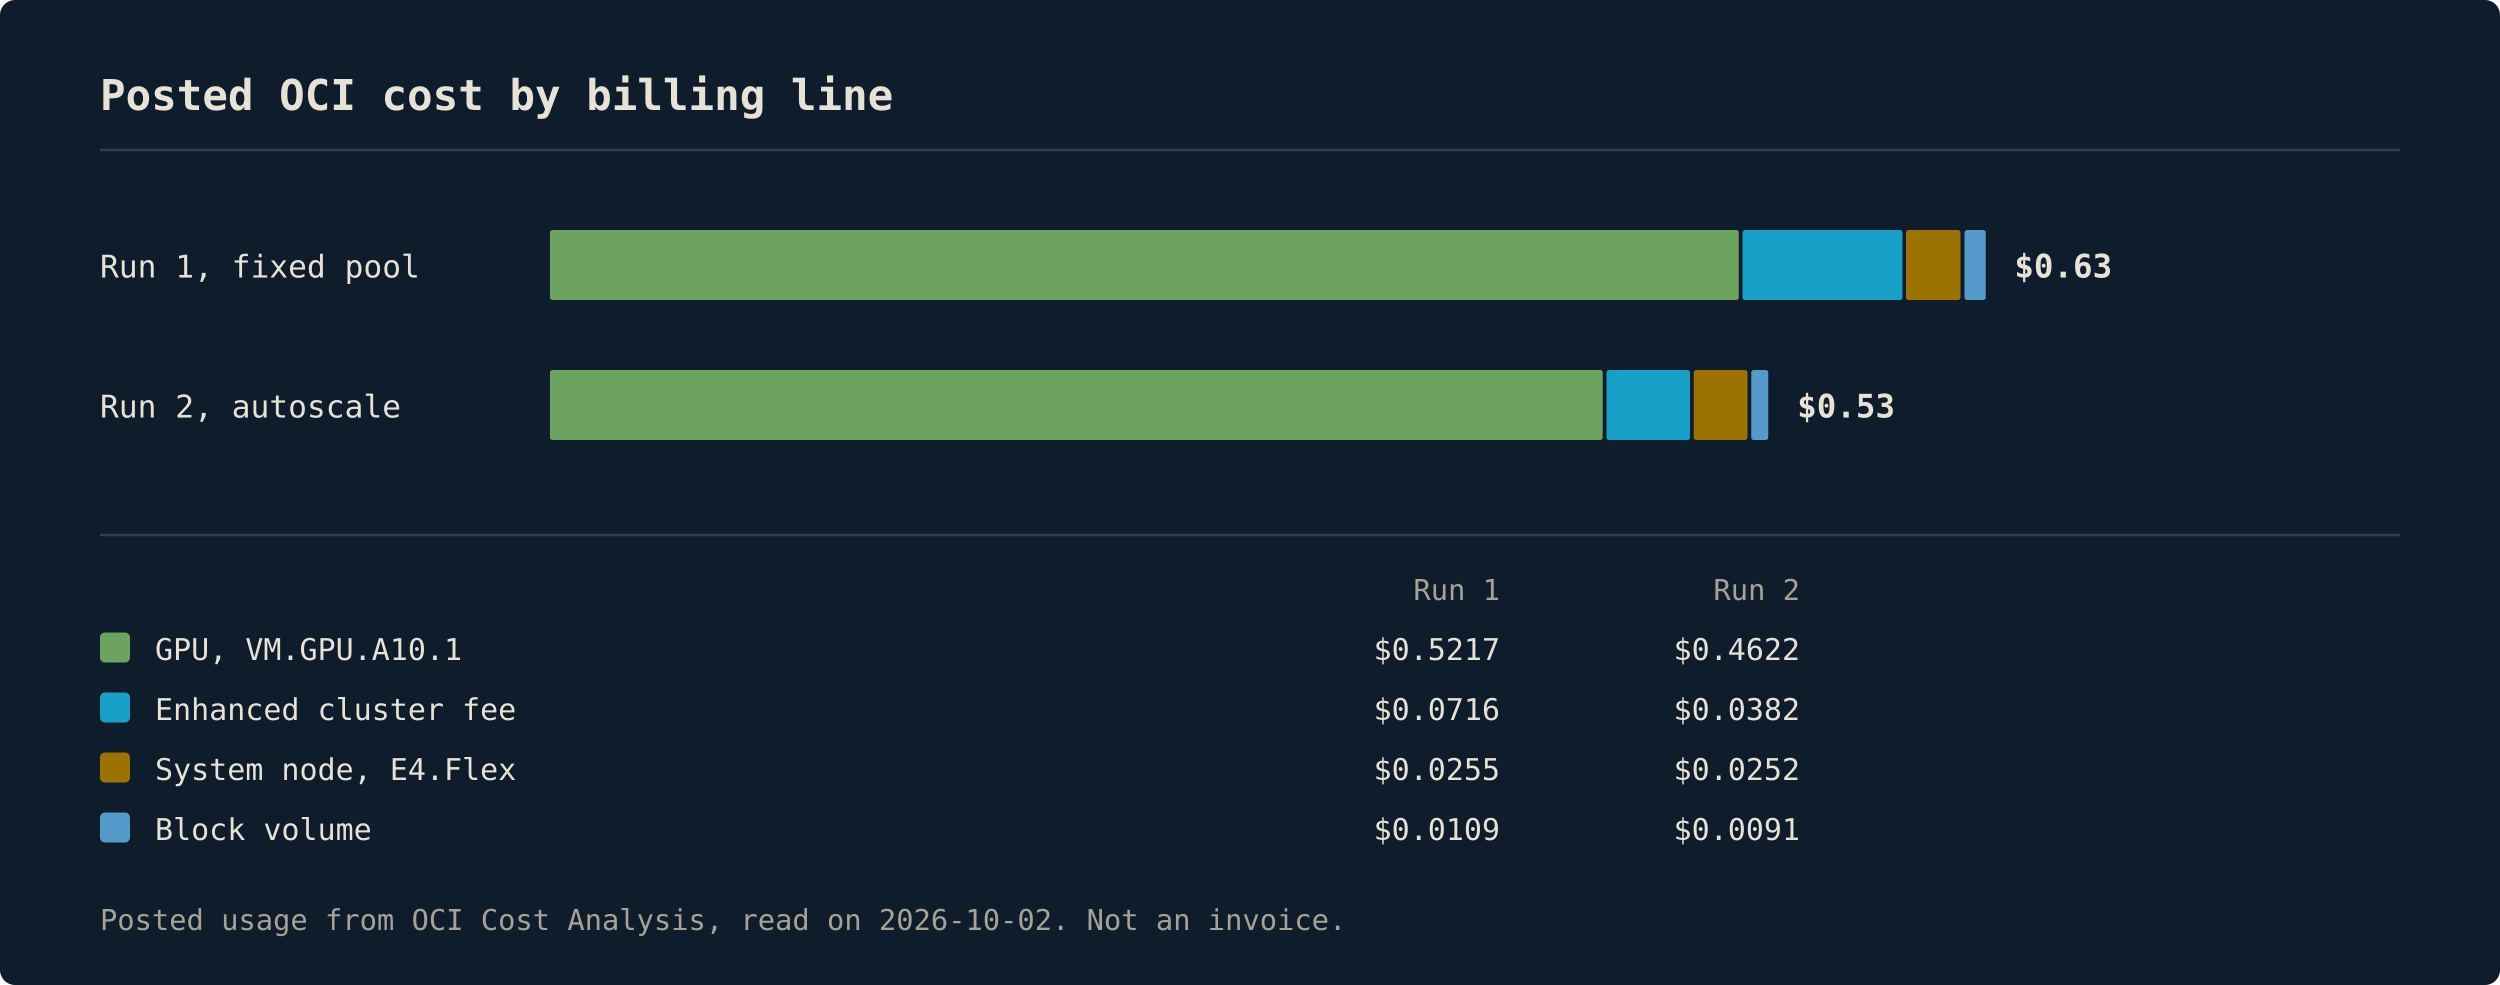
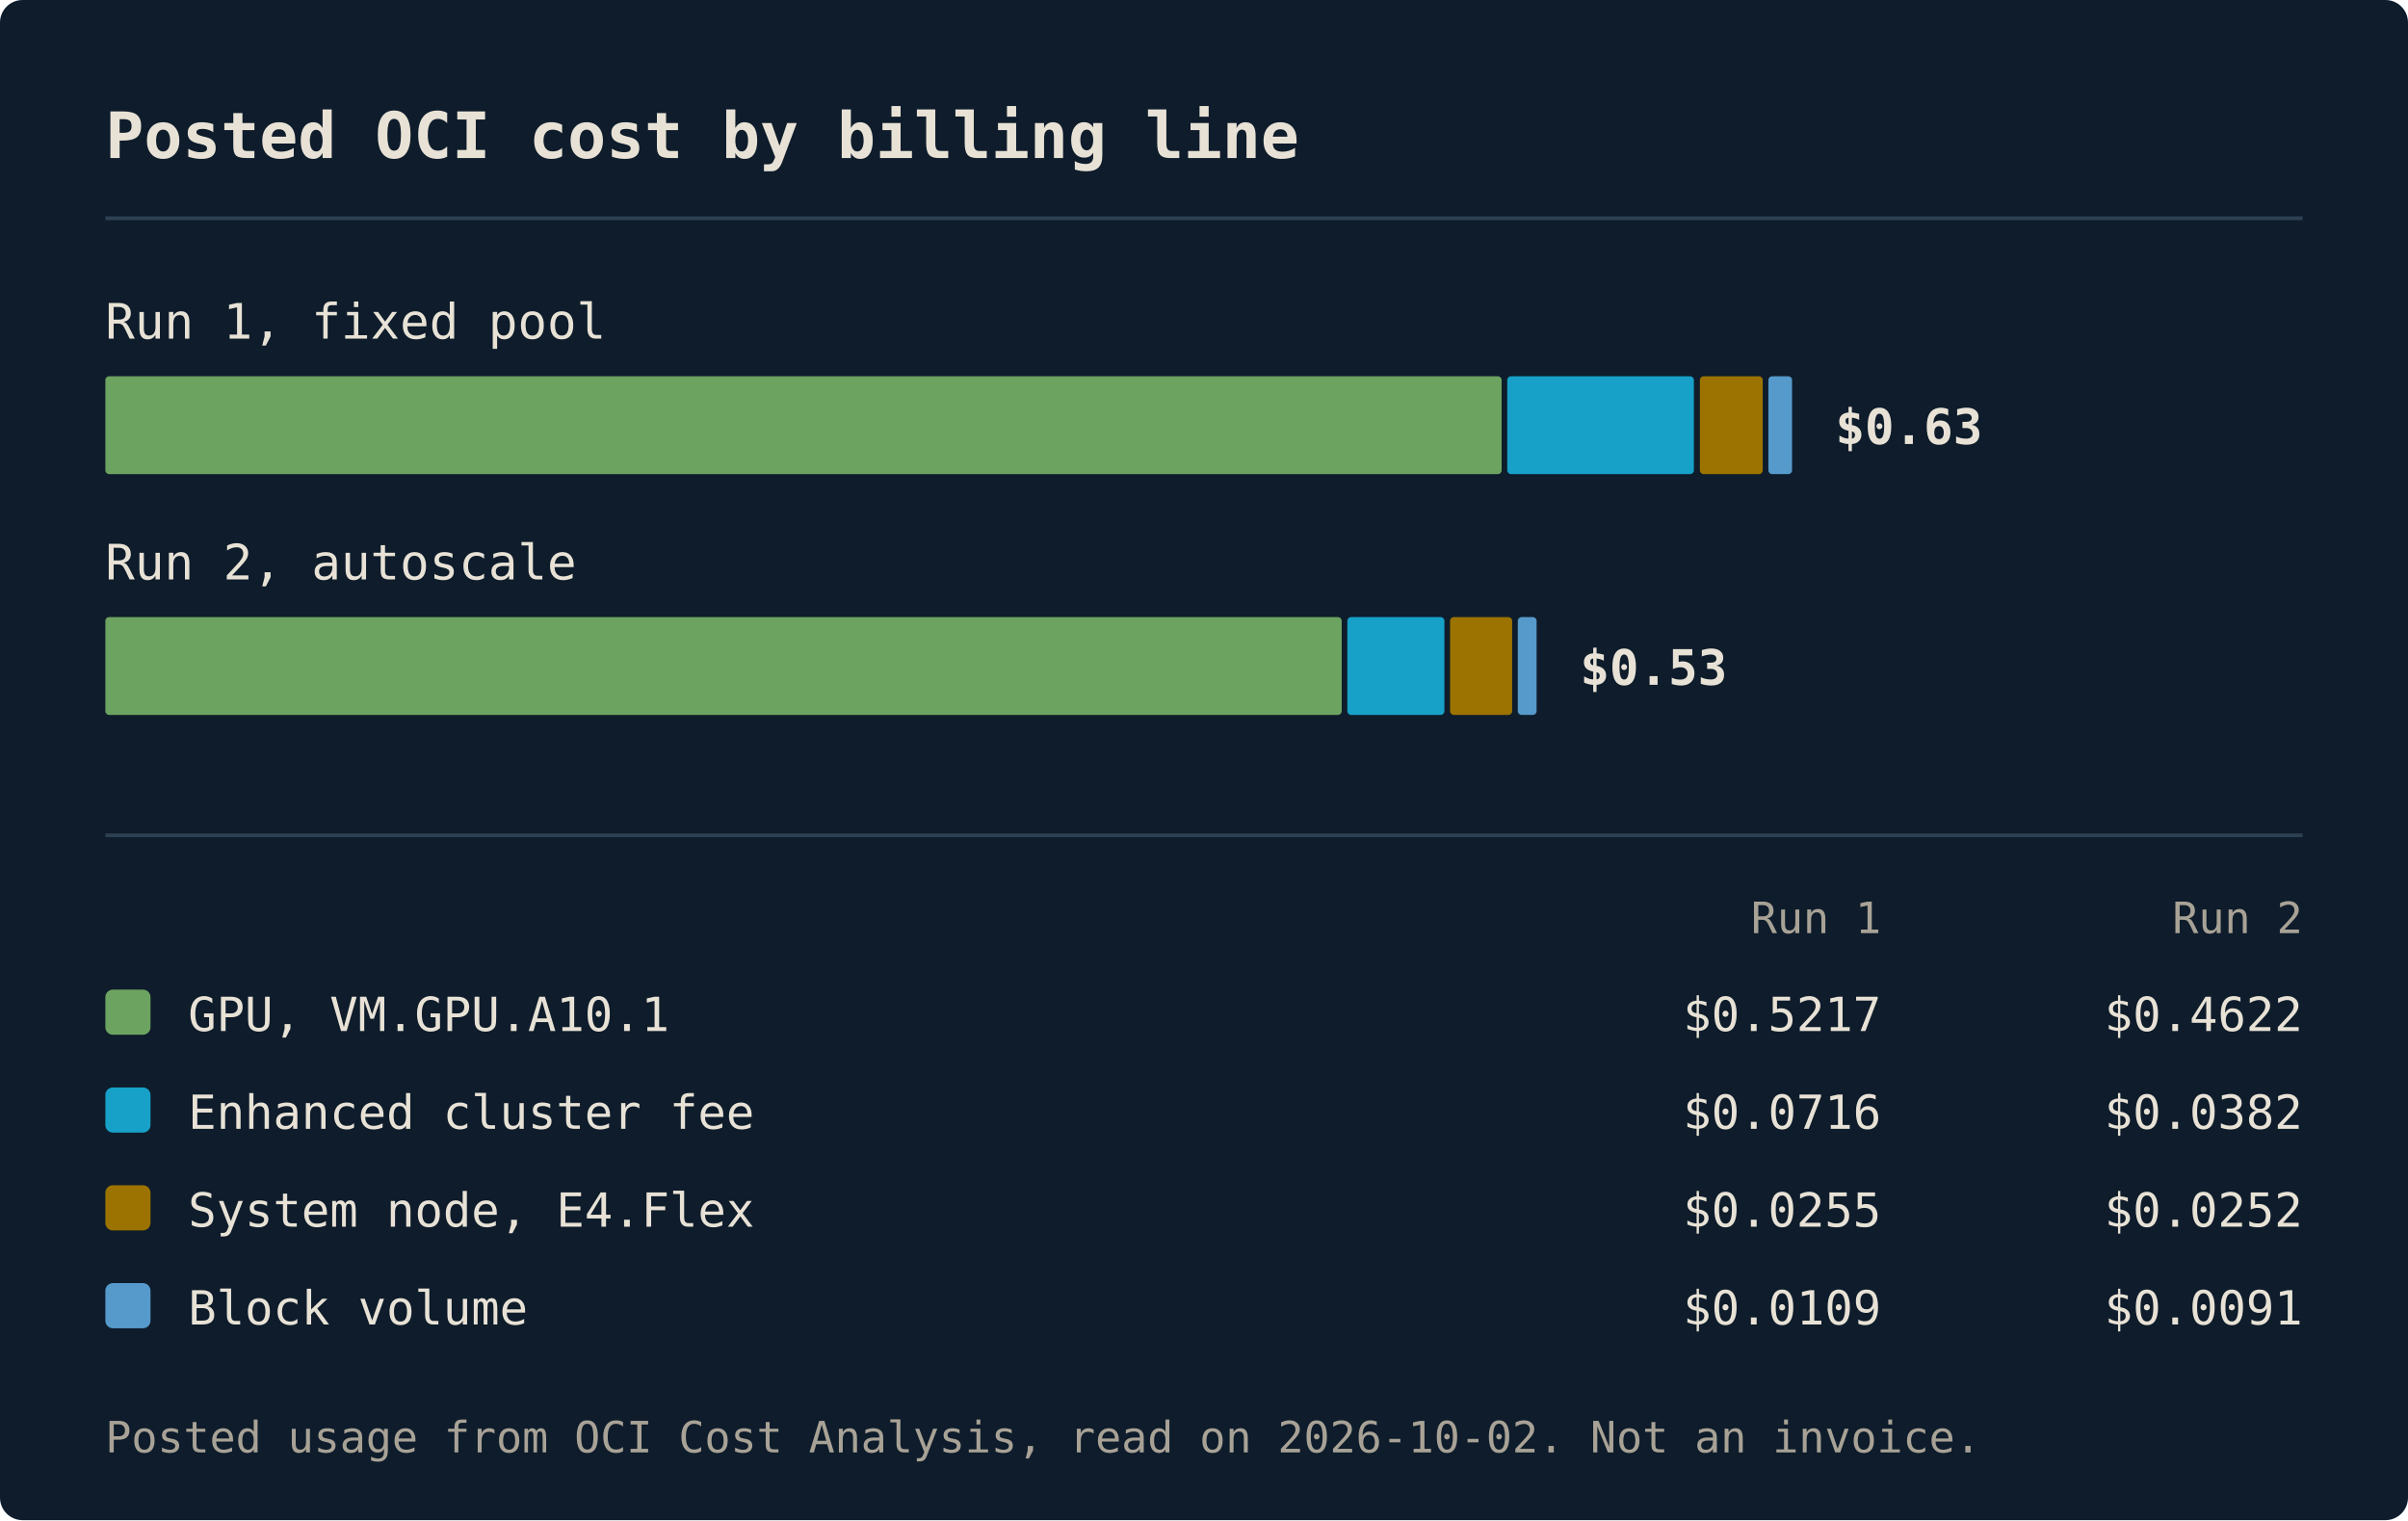
- <svg xmlns="http://www.w3.org/2000/svg" viewBox="0 0 1000 394" role="img" font-family="ui-monospace, &quot;SFMono-Regular&quot;, &quot;SF Mono&quot;, Menlo, Consolas, monospace">
-   <rect width="1000" height="394" rx="6" fill="#0E1C2B" />
-   <text x="40" y="44" font-size="17" fill="#E8E2D6" font-weight="600">Posted OCI cost by billing line</text>
-   <line x1="40" y1="60" x2="960" y2="60" stroke="#2D4152" />
-   <text x="40" y="111" font-size="12.5" fill="#E8E2D6">Run 1, fixed pool</text>
-   <rect x="220.0" y="92" width="475.5" height="28" rx="1" fill="#6DA361" />
-   <rect x="697.0" y="92" width="64.0" height="28" rx="1" fill="#17A1C8" />
-   <rect x="762.4" y="92" width="21.8" height="28" rx="1" fill="#9C7300" />
-   <rect x="785.8" y="92" width="8.5" height="28" rx="1" fill="#559ACA" />
-   <text x="805.726" y="111" font-size="13" fill="#E8E2D6" font-weight="600">$0.63</text>
-   <text x="40" y="167" font-size="12.5" fill="#E8E2D6">Run 2, autoscale</text>
-   <rect x="220.0" y="148" width="421.1" height="28" rx="1" fill="#6DA361" />
-   <rect x="642.6" y="148" width="33.4" height="28" rx="1" fill="#17A1C8" />
-   <rect x="677.5" y="148" width="21.5" height="28" rx="1" fill="#9C7300" />
-   <rect x="700.5" y="148" width="6.8" height="28" rx="1" fill="#559ACA" />
-   <text x="718.869" y="167" font-size="13" fill="#E8E2D6" font-weight="600">$0.53</text>
-   <line x1="40" y1="214" x2="960" y2="214" stroke="#2D4152" />
-   <text x="600" y="240" font-size="11.5" fill="#A8A296" text-anchor="end">Run 1</text>
-   <text x="720" y="240" font-size="11.5" fill="#A8A296" text-anchor="end">Run 2</text>
-   <rect x="40.0" y="253" width="12.0" height="12" rx="2" fill="#6DA361" />
-   <text x="62" y="264" font-size="12" fill="#E8E2D6">GPU, VM.GPU.A10.1</text>
-   <text x="600" y="264" font-size="12" fill="#E8E2D6" text-anchor="end">$0.5217</text>
-   <text x="720" y="264" font-size="12" fill="#E8E2D6" text-anchor="end">$0.4622</text>
-   <rect x="40.0" y="277" width="12.0" height="12" rx="2" fill="#17A1C8" />
-   <text x="62" y="288" font-size="12" fill="#E8E2D6">Enhanced cluster fee</text>
-   <text x="600" y="288" font-size="12" fill="#E8E2D6" text-anchor="end">$0.0716</text>
-   <text x="720" y="288" font-size="12" fill="#E8E2D6" text-anchor="end">$0.0382</text>
-   <rect x="40.0" y="301" width="12.0" height="12" rx="2" fill="#9C7300" />
-   <text x="62" y="312" font-size="12" fill="#E8E2D6">System node, E4.Flex</text>
-   <text x="600" y="312" font-size="12" fill="#E8E2D6" text-anchor="end">$0.0255</text>
-   <text x="720" y="312" font-size="12" fill="#E8E2D6" text-anchor="end">$0.0252</text>
-   <rect x="40.0" y="325" width="12.0" height="12" rx="2" fill="#559ACA" />
-   <text x="62" y="336" font-size="12" fill="#E8E2D6">Block volume</text>
-   <text x="600" y="336" font-size="12" fill="#E8E2D6" text-anchor="end">$0.0109</text>
-   <text x="720" y="336" font-size="12" fill="#E8E2D6" text-anchor="end">$0.0091</text>
-   <text x="40" y="372" font-size="11.5" fill="#A8A296">Posted usage from OCI Cost Analysis, read on 2026-10-02. Not an invoice.</text>
+ <svg xmlns="http://www.w3.org/2000/svg" viewBox="0 0 640 404" role="img" font-family="ui-monospace, &quot;SFMono-Regular&quot;, &quot;SF Mono&quot;, Menlo, Consolas, monospace">
+   <rect width="640" height="404" rx="6" fill="#0E1C2B" />
+   <text x="28" y="42" font-size="17" fill="#E8E2D6" font-weight="600">Posted OCI cost by billing line</text>
+   <line x1="28" y1="58" x2="612" y2="58" stroke="#2D4152" />
+   <text x="28" y="90" font-size="13" fill="#E8E2D6">Run 1, fixed pool</text>
+   <rect x="28.0" y="100" width="371.1" height="26" rx="1" fill="#6DA361" />
+   <rect x="400.6" y="100" width="49.6" height="26" rx="1" fill="#17A1C8" />
+   <rect x="451.8" y="100" width="16.7" height="26" rx="1" fill="#9C7300" />
+   <rect x="470.0" y="100" width="6.3" height="26" rx="1" fill="#559ACA" />
+   <text x="487.786" y="118" font-size="13" fill="#E8E2D6" font-weight="600">$0.63</text>
+   <text x="28" y="154" font-size="13" fill="#E8E2D6">Run 2, autoscale</text>
+   <rect x="28.0" y="164" width="328.6" height="26" rx="1" fill="#6DA361" />
+   <rect x="358.1" y="164" width="25.8" height="26" rx="1" fill="#17A1C8" />
+   <rect x="385.4" y="164" width="16.5" height="26" rx="1" fill="#9C7300" />
+   <rect x="403.4" y="164" width="5.0" height="26" rx="1" fill="#559ACA" />
+   <text x="419.929" y="182" font-size="13" fill="#E8E2D6" font-weight="600">$0.53</text>
+   <line x1="28" y1="222" x2="612" y2="222" stroke="#2D4152" />
+   <text x="500" y="248" font-size="11.5" fill="#A8A296" text-anchor="end">Run 1</text>
+   <text x="612" y="248" font-size="11.5" fill="#A8A296" text-anchor="end">Run 2</text>
+   <rect x="28.0" y="263" width="12.0" height="12" rx="2" fill="#6DA361" />
+   <text x="50" y="274" font-size="12.5" fill="#E8E2D6">GPU, VM.GPU.A10.1</text>
+   <text x="500" y="274" font-size="12.5" fill="#E8E2D6" text-anchor="end">$0.5217</text>
+   <text x="612" y="274" font-size="12.5" fill="#E8E2D6" text-anchor="end">$0.4622</text>
+   <rect x="28.0" y="289" width="12.0" height="12" rx="2" fill="#17A1C8" />
+   <text x="50" y="300" font-size="12.5" fill="#E8E2D6">Enhanced cluster fee</text>
+   <text x="500" y="300" font-size="12.5" fill="#E8E2D6" text-anchor="end">$0.0716</text>
+   <text x="612" y="300" font-size="12.5" fill="#E8E2D6" text-anchor="end">$0.0382</text>
+   <rect x="28.0" y="315" width="12.0" height="12" rx="2" fill="#9C7300" />
+   <text x="50" y="326" font-size="12.5" fill="#E8E2D6">System node, E4.Flex</text>
+   <text x="500" y="326" font-size="12.5" fill="#E8E2D6" text-anchor="end">$0.0255</text>
+   <text x="612" y="326" font-size="12.5" fill="#E8E2D6" text-anchor="end">$0.0252</text>
+   <rect x="28.0" y="341" width="12.0" height="12" rx="2" fill="#559ACA" />
+   <text x="50" y="352" font-size="12.5" fill="#E8E2D6">Block volume</text>
+   <text x="500" y="352" font-size="12.5" fill="#E8E2D6" text-anchor="end">$0.0109</text>
+   <text x="612" y="352" font-size="12.5" fill="#E8E2D6" text-anchor="end">$0.0091</text>
+   <text x="28" y="386" font-size="11.5" fill="#A8A296">Posted usage from OCI Cost Analysis, read on 2026-10-02. Not an invoice.</text>
</svg>
